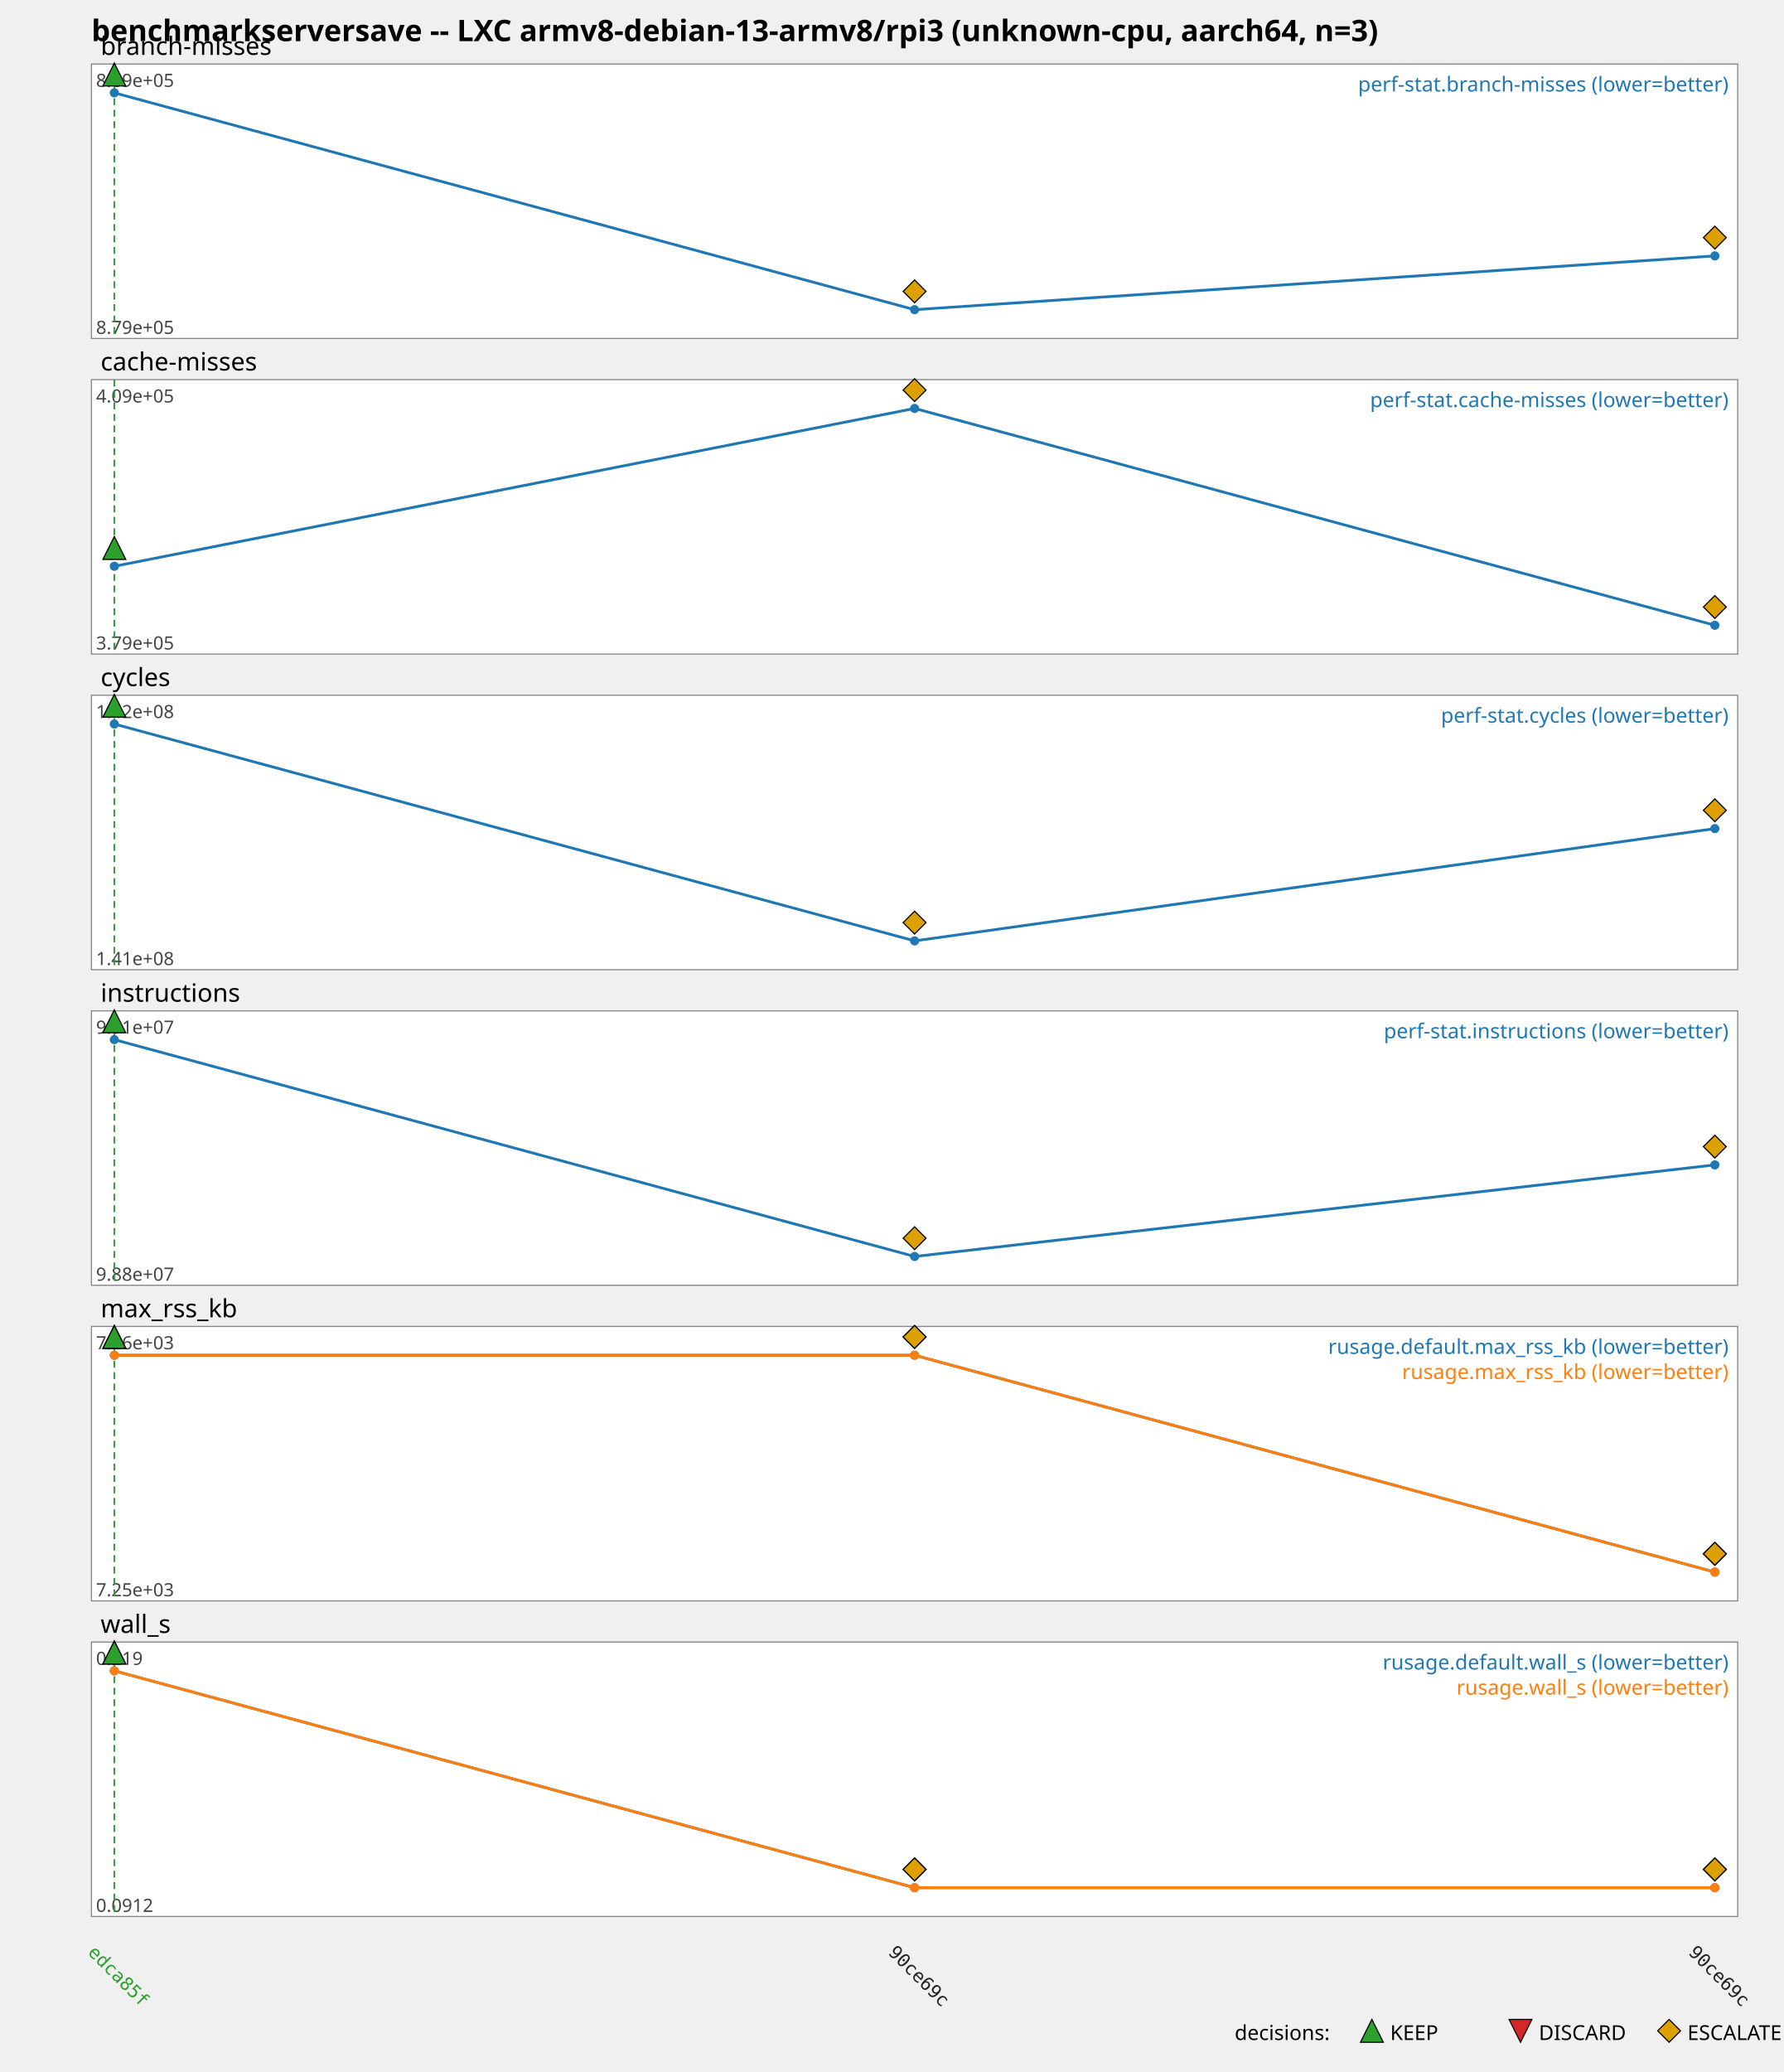
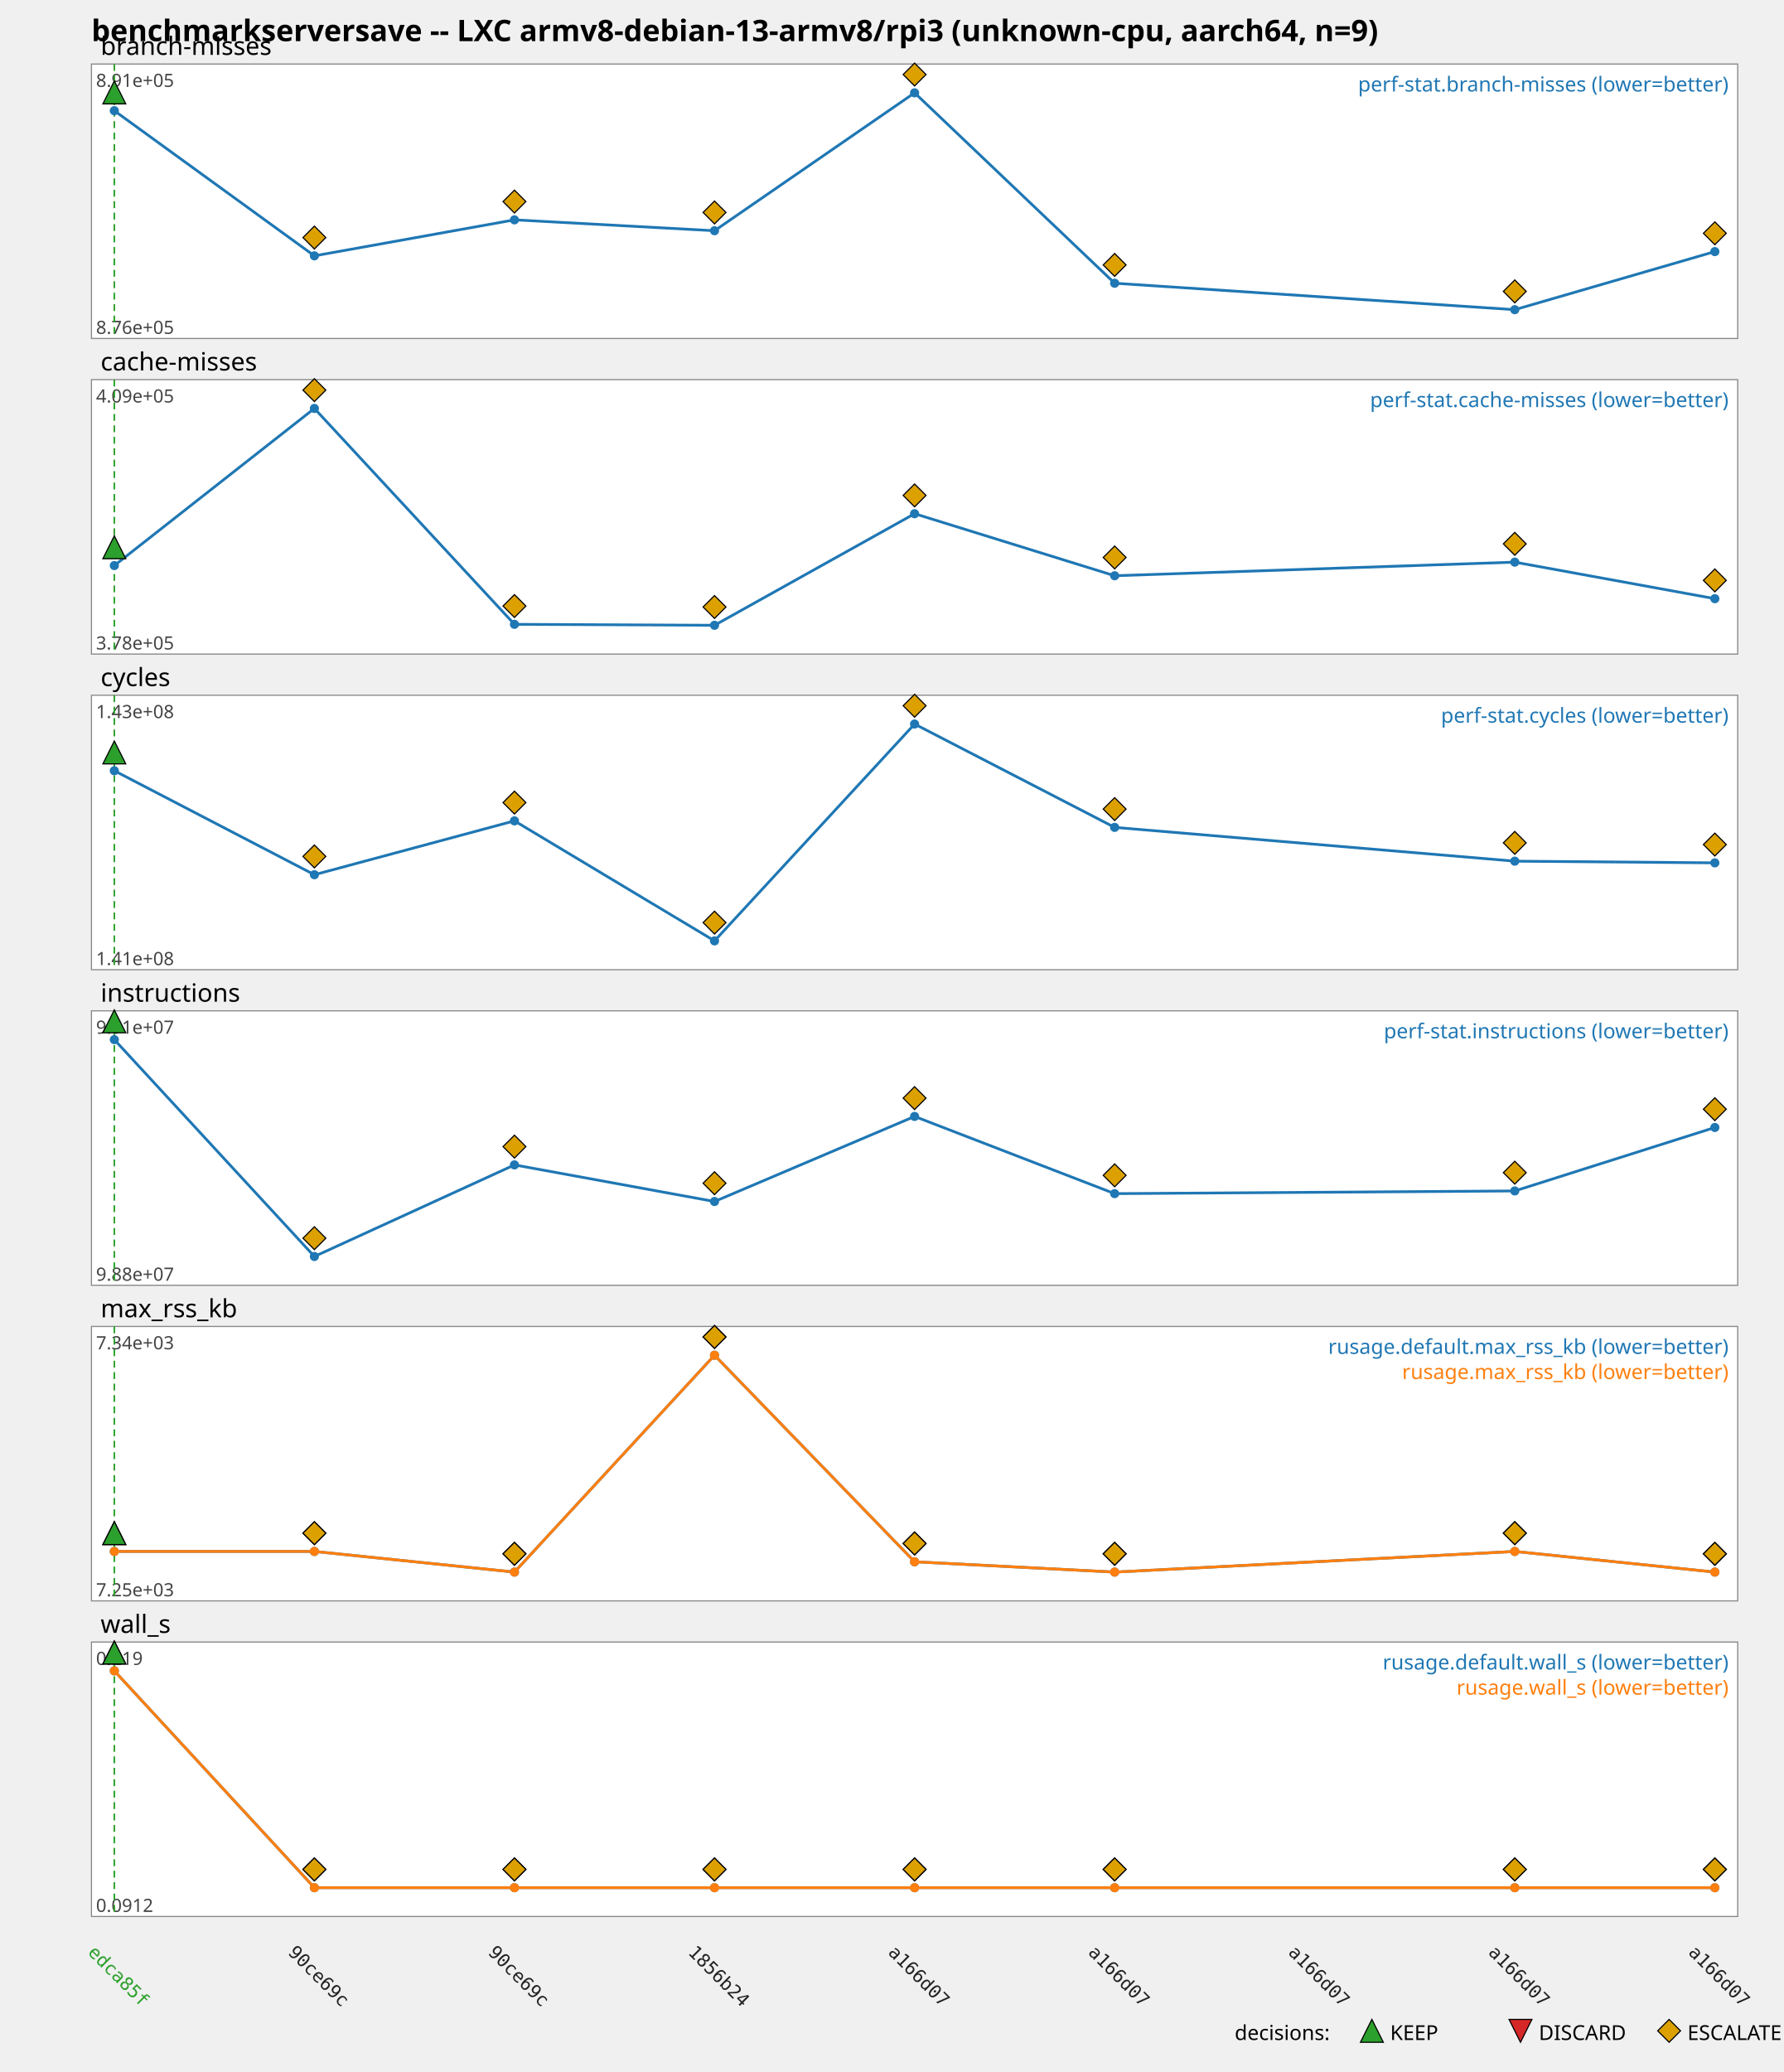
<svg xmlns="http://www.w3.org/2000/svg" version="1.1" width="780" height="906" viewBox="0 0 780 906">
-   <text x="40" y="18" font-size="13" font-family="sans-serif" font-weight="bold">benchmarkserversave -- LXC armv8-debian-13-armv8/rpi3 (unknown-cpu, aarch64, n=3)</text>
+   <text x="40" y="18" font-size="13" font-family="sans-serif" font-weight="bold">benchmarkserversave -- LXC armv8-debian-13-armv8/rpi3 (unknown-cpu, aarch64, n=9)</text>
  <g transform="translate(40,28)">
    <rect x="0" y="0" width="720" height="120" fill="white" stroke="#888" stroke-width="0.5" />
    <text x="4" y="-4" font-size="11" font-family="sans-serif">branch-misses</text>
-     <text x="2" y="10" font-size="8" fill="#444" font-family="sans-serif">8.89e+05</text>
-     <text x="2" y="118" font-size="8" fill="#444" font-family="sans-serif">8.79e+05</text>
-     <line x1="10.0" y1="0" x2="10.0" y2="120" stroke="#2ca02c" stroke-width="0.7" stroke-dasharray="3,2" />
-     <polyline points="10.0,12.59 360.0,107.41 710.0,83.89" fill="none" stroke="#1f77b4" stroke-width="1.2" />
-     <circle cx="10.0" cy="12.59" r="2" fill="#1f77b4" />
-     <polygon points="10.0,-0.414 5.0,9.586 15.0,9.586" fill="#2ca02c" stroke="black" stroke-width="0.5" />
-     <circle cx="360.0" cy="107.41" r="2" fill="#1f77b4" />
-     <polygon points="360.0,94.414 365.0,99.414 360.0,104.414 355.0,99.414" fill="#dca100" stroke="black" stroke-width="0.5" />
-     <circle cx="710.0" cy="83.89" r="2" fill="#1f77b4" />
-     <polygon points="710.0,70.895 715.0,75.895 710.0,80.895 705.0,75.895" fill="#dca100" stroke="black" stroke-width="0.5" />
+     <text x="2" y="10" font-size="8" fill="#444" font-family="sans-serif">8.91e+05</text>
+     <text x="2" y="118" font-size="8" fill="#444" font-family="sans-serif">8.76e+05</text>
+     <line x1="10.0" y1="0" x2="10.0" y2="120" stroke="#2ca02c" stroke-width="0.7" stroke-dasharray="3,2" />
+     <polyline points="10.0,20.41 97.5,83.87 185.0,68.13 272.5,72.89 360.0,12.59 447.5,95.84 622.5,107.41 710.0,82.01" fill="none" stroke="#1f77b4" stroke-width="1.2" />
+     <circle cx="10.0" cy="20.41" r="2" fill="#1f77b4" />
+     <polygon points="10.0,7.412 5.0,17.412 15.0,17.412" fill="#2ca02c" stroke="black" stroke-width="0.5" />
+     <circle cx="97.5" cy="83.87" r="2" fill="#1f77b4" />
+     <polygon points="97.5,70.871 102.5,75.871 97.5,80.871 92.5,75.871" fill="#dca100" stroke="black" stroke-width="0.5" />
+     <circle cx="185.0" cy="68.13" r="2" fill="#1f77b4" />
+     <polygon points="185.0,55.132 190.0,60.132 185.0,65.132 180.0,60.132" fill="#dca100" stroke="black" stroke-width="0.5" />
+     <circle cx="272.5" cy="72.89" r="2" fill="#1f77b4" />
+     <polygon points="272.5,59.893 277.5,64.893 272.5,69.893 267.5,64.893" fill="#dca100" stroke="black" stroke-width="0.5" />
+     <circle cx="360.0" cy="12.59" r="2" fill="#1f77b4" />
+     <polygon points="360.0,-0.414 365.0,4.586 360.0,9.586 355.0,4.586" fill="#dca100" stroke="black" stroke-width="0.5" />
+     <circle cx="447.5" cy="95.84" r="2" fill="#1f77b4" />
+     <polygon points="447.5,82.839 452.5,87.839 447.5,92.839 442.5,87.839" fill="#dca100" stroke="black" stroke-width="0.5" />
+     <circle cx="622.5" cy="107.41" r="2" fill="#1f77b4" />
+     <polygon points="622.5,94.414 627.5,99.414 622.5,104.414 617.5,99.414" fill="#dca100" stroke="black" stroke-width="0.5" />
+     <circle cx="710.0" cy="82.01" r="2" fill="#1f77b4" />
+     <polygon points="710.0,69.007 715.0,74.007 710.0,79.007 705.0,74.007" fill="#dca100" stroke="black" stroke-width="0.5" />
    <text x="716" y="12" font-size="9" text-anchor="end" fill="#1f77b4" font-family="sans-serif">perf-stat.branch-misses (lower=better)</text>
  </g>
  <g transform="translate(40,166)">
    <rect x="0" y="0" width="720" height="120" fill="white" stroke="#888" stroke-width="0.5" />
    <text x="4" y="-4" font-size="11" font-family="sans-serif">cache-misses</text>
    <text x="2" y="10" font-size="8" fill="#444" font-family="sans-serif">4.09e+05</text>
-     <text x="2" y="118" font-size="8" fill="#444" font-family="sans-serif">3.79e+05</text>
-     <line x1="10.0" y1="0" x2="10.0" y2="120" stroke="#2ca02c" stroke-width="0.7" stroke-dasharray="3,2" />
-     <polyline points="10.0,81.61 360.0,12.59 710.0,107.41" fill="none" stroke="#1f77b4" stroke-width="1.2" />
-     <circle cx="10.0" cy="81.61" r="2" fill="#1f77b4" />
-     <polygon points="10.0,68.607 5.0,78.607 15.0,78.607" fill="#2ca02c" stroke="black" stroke-width="0.5" />
+     <text x="2" y="118" font-size="8" fill="#444" font-family="sans-serif">3.78e+05</text>
+     <line x1="10.0" y1="0" x2="10.0" y2="120" stroke="#2ca02c" stroke-width="0.7" stroke-dasharray="3,2" />
+     <polyline points="10.0,81.30 97.5,12.59 185.0,106.99 272.5,107.41 360.0,58.62 447.5,85.75 622.5,79.80 710.0,95.78" fill="none" stroke="#1f77b4" stroke-width="1.2" />
+     <circle cx="10.0" cy="81.30" r="2" fill="#1f77b4" />
+     <polygon points="10.0,68.301 5.0,78.301 15.0,78.301" fill="#2ca02c" stroke="black" stroke-width="0.5" />
+     <circle cx="97.5" cy="12.59" r="2" fill="#1f77b4" />
+     <polygon points="97.5,-0.414 102.5,4.586 97.5,9.586 92.5,4.586" fill="#dca100" stroke="black" stroke-width="0.5" />
+     <circle cx="185.0" cy="106.99" r="2" fill="#1f77b4" />
+     <polygon points="185.0,93.994 190.0,98.994 185.0,103.994 180.0,98.994" fill="#dca100" stroke="black" stroke-width="0.5" />
+     <circle cx="272.5" cy="107.41" r="2" fill="#1f77b4" />
+     <polygon points="272.5,94.414 277.5,99.414 272.5,104.414 267.5,99.414" fill="#dca100" stroke="black" stroke-width="0.5" />
+     <circle cx="360.0" cy="58.62" r="2" fill="#1f77b4" />
+     <polygon points="360.0,45.623 365.0,50.623 360.0,55.623 355.0,50.623" fill="#dca100" stroke="black" stroke-width="0.5" />
+     <circle cx="447.5" cy="85.75" r="2" fill="#1f77b4" />
+     <polygon points="447.5,72.754 452.5,77.754 447.5,82.754 442.5,77.754" fill="#dca100" stroke="black" stroke-width="0.5" />
+     <circle cx="622.5" cy="79.80" r="2" fill="#1f77b4" />
+     <polygon points="622.5,66.803 627.5,71.803 622.5,76.803 617.5,71.803" fill="#dca100" stroke="black" stroke-width="0.5" />
+     <circle cx="710.0" cy="95.78" r="2" fill="#1f77b4" />
+     <polygon points="710.0,82.781 715.0,87.781 710.0,92.781 705.0,87.781" fill="#dca100" stroke="black" stroke-width="0.5" />
+     <text x="716" y="12" font-size="9" text-anchor="end" fill="#1f77b4" font-family="sans-serif">perf-stat.cache-misses (lower=better)</text>
+   </g>
+   <g transform="translate(40,304)">
+     <rect x="0" y="0" width="720" height="120" fill="white" stroke="#888" stroke-width="0.5" />
+     <text x="4" y="-4" font-size="11" font-family="sans-serif">cycles</text>
+     <text x="2" y="10" font-size="8" fill="#444" font-family="sans-serif">1.43e+08</text>
+     <text x="2" y="118" font-size="8" fill="#444" font-family="sans-serif">1.41e+08</text>
+     <line x1="10.0" y1="0" x2="10.0" y2="120" stroke="#2ca02c" stroke-width="0.7" stroke-dasharray="3,2" />
+     <polyline points="10.0,33.01 97.5,78.48 185.0,54.93 272.5,107.41 360.0,12.59 447.5,57.78 622.5,72.55 710.0,73.29" fill="none" stroke="#1f77b4" stroke-width="1.2" />
+     <circle cx="10.0" cy="33.01" r="2" fill="#1f77b4" />
+     <polygon points="10.0,20.012 5.0,30.012 15.0,30.012" fill="#2ca02c" stroke="black" stroke-width="0.5" />
+     <circle cx="97.5" cy="78.48" r="2" fill="#1f77b4" />
+     <polygon points="97.5,65.482 102.5,70.482 97.5,75.482 92.5,70.482" fill="#dca100" stroke="black" stroke-width="0.5" />
+     <circle cx="185.0" cy="54.93" r="2" fill="#1f77b4" />
+     <polygon points="185.0,41.935 190.0,46.935 185.0,51.935 180.0,46.935" fill="#dca100" stroke="black" stroke-width="0.5" />
+     <circle cx="272.5" cy="107.41" r="2" fill="#1f77b4" />
+     <polygon points="272.5,94.414 277.5,99.414 272.5,104.414 267.5,99.414" fill="#dca100" stroke="black" stroke-width="0.5" />
    <circle cx="360.0" cy="12.59" r="2" fill="#1f77b4" />
    <polygon points="360.0,-0.414 365.0,4.586 360.0,9.586 355.0,4.586" fill="#dca100" stroke="black" stroke-width="0.5" />
-     <circle cx="710.0" cy="107.41" r="2" fill="#1f77b4" />
-     <polygon points="710.0,94.414 715.0,99.414 710.0,104.414 705.0,99.414" fill="#dca100" stroke="black" stroke-width="0.5" />
-     <text x="716" y="12" font-size="9" text-anchor="end" fill="#1f77b4" font-family="sans-serif">perf-stat.cache-misses (lower=better)</text>
-   </g>
-   <g transform="translate(40,304)">
-     <rect x="0" y="0" width="720" height="120" fill="white" stroke="#888" stroke-width="0.5" />
-     <text x="4" y="-4" font-size="11" font-family="sans-serif">cycles</text>
-     <text x="2" y="10" font-size="8" fill="#444" font-family="sans-serif">1.42e+08</text>
-     <text x="2" y="118" font-size="8" fill="#444" font-family="sans-serif">1.41e+08</text>
-     <line x1="10.0" y1="0" x2="10.0" y2="120" stroke="#2ca02c" stroke-width="0.7" stroke-dasharray="3,2" />
-     <polyline points="10.0,12.59 360.0,107.41 710.0,58.31" fill="none" stroke="#1f77b4" stroke-width="1.2" />
-     <circle cx="10.0" cy="12.59" r="2" fill="#1f77b4" />
-     <polygon points="10.0,-0.414 5.0,9.586 15.0,9.586" fill="#2ca02c" stroke="black" stroke-width="0.5" />
-     <circle cx="360.0" cy="107.41" r="2" fill="#1f77b4" />
-     <polygon points="360.0,94.414 365.0,99.414 360.0,104.414 355.0,99.414" fill="#dca100" stroke="black" stroke-width="0.5" />
-     <circle cx="710.0" cy="58.31" r="2" fill="#1f77b4" />
-     <polygon points="710.0,45.306 715.0,50.306 710.0,55.306 705.0,50.306" fill="#dca100" stroke="black" stroke-width="0.5" />
+     <circle cx="447.5" cy="57.78" r="2" fill="#1f77b4" />
+     <polygon points="447.5,44.781 452.5,49.781 447.5,54.781 442.5,49.781" fill="#dca100" stroke="black" stroke-width="0.5" />
+     <circle cx="622.5" cy="72.55" r="2" fill="#1f77b4" />
+     <polygon points="622.5,59.547 627.5,64.547 622.5,69.547 617.5,64.547" fill="#dca100" stroke="black" stroke-width="0.5" />
+     <circle cx="710.0" cy="73.29" r="2" fill="#1f77b4" />
+     <polygon points="710.0,60.289 715.0,65.289 710.0,70.289 705.0,65.289" fill="#dca100" stroke="black" stroke-width="0.5" />
    <text x="716" y="12" font-size="9" text-anchor="end" fill="#1f77b4" font-family="sans-serif">perf-stat.cycles (lower=better)</text>
  </g>
  <g transform="translate(40,442)">
    <rect x="0" y="0" width="720" height="120" fill="white" stroke="#888" stroke-width="0.5" />
    <text x="4" y="-4" font-size="11" font-family="sans-serif">instructions</text>
    <text x="2" y="10" font-size="8" fill="#444" font-family="sans-serif">9.91e+07</text>
    <text x="2" y="118" font-size="8" fill="#444" font-family="sans-serif">9.88e+07</text>
    <line x1="10.0" y1="0" x2="10.0" y2="120" stroke="#2ca02c" stroke-width="0.7" stroke-dasharray="3,2" />
-     <polyline points="10.0,12.59 360.0,107.41 710.0,67.36" fill="none" stroke="#1f77b4" stroke-width="1.2" />
+     <polyline points="10.0,12.59 97.5,107.41 185.0,67.36 272.5,83.37 360.0,46.17 447.5,79.93 622.5,78.75 710.0,51.00" fill="none" stroke="#1f77b4" stroke-width="1.2" />
    <circle cx="10.0" cy="12.59" r="2" fill="#1f77b4" />
    <polygon points="10.0,-0.414 5.0,9.586 15.0,9.586" fill="#2ca02c" stroke="black" stroke-width="0.5" />
-     <circle cx="360.0" cy="107.41" r="2" fill="#1f77b4" />
-     <polygon points="360.0,94.414 365.0,99.414 360.0,104.414 355.0,99.414" fill="#dca100" stroke="black" stroke-width="0.5" />
-     <circle cx="710.0" cy="67.36" r="2" fill="#1f77b4" />
-     <polygon points="710.0,54.364 715.0,59.364 710.0,64.364 705.0,59.364" fill="#dca100" stroke="black" stroke-width="0.5" />
+     <circle cx="97.5" cy="107.41" r="2" fill="#1f77b4" />
+     <polygon points="97.5,94.414 102.5,99.414 97.5,104.414 92.5,99.414" fill="#dca100" stroke="black" stroke-width="0.5" />
+     <circle cx="185.0" cy="67.36" r="2" fill="#1f77b4" />
+     <polygon points="185.0,54.364 190.0,59.364 185.0,64.364 180.0,59.364" fill="#dca100" stroke="black" stroke-width="0.5" />
+     <circle cx="272.5" cy="83.37" r="2" fill="#1f77b4" />
+     <polygon points="272.5,70.37 277.5,75.37 272.5,80.37 267.5,75.37" fill="#dca100" stroke="black" stroke-width="0.5" />
+     <circle cx="360.0" cy="46.17" r="2" fill="#1f77b4" />
+     <polygon points="360.0,33.169 365.0,38.169 360.0,43.169 355.0,38.169" fill="#dca100" stroke="black" stroke-width="0.5" />
+     <circle cx="447.5" cy="79.93" r="2" fill="#1f77b4" />
+     <polygon points="447.5,66.927 452.5,71.927 447.5,76.927 442.5,71.927" fill="#dca100" stroke="black" stroke-width="0.5" />
+     <circle cx="622.5" cy="78.75" r="2" fill="#1f77b4" />
+     <polygon points="622.5,65.754 627.5,70.754 622.5,75.754 617.5,70.754" fill="#dca100" stroke="black" stroke-width="0.5" />
+     <circle cx="710.0" cy="51.00" r="2" fill="#1f77b4" />
+     <polygon points="710.0,38.005 715.0,43.005 710.0,48.005 705.0,43.005" fill="#dca100" stroke="black" stroke-width="0.5" />
    <text x="716" y="12" font-size="9" text-anchor="end" fill="#1f77b4" font-family="sans-serif">perf-stat.instructions (lower=better)</text>
  </g>
  <g transform="translate(40,580)">
    <rect x="0" y="0" width="720" height="120" fill="white" stroke="#888" stroke-width="0.5" />
    <text x="4" y="-4" font-size="11" font-family="sans-serif">max_rss_kb</text>
-     <text x="2" y="10" font-size="8" fill="#444" font-family="sans-serif">7.26e+03</text>
+     <text x="2" y="10" font-size="8" fill="#444" font-family="sans-serif">7.34e+03</text>
    <text x="2" y="118" font-size="8" fill="#444" font-family="sans-serif">7.25e+03</text>
    <line x1="10.0" y1="0" x2="10.0" y2="120" stroke="#2ca02c" stroke-width="0.7" stroke-dasharray="3,2" />
-     <polyline points="10.0,12.59 360.0,12.59 710.0,107.41" fill="none" stroke="#1f77b4" stroke-width="1.2" />
-     <circle cx="10.0" cy="12.59" r="2" fill="#1f77b4" />
-     <polygon points="10.0,-0.414 5.0,9.586 15.0,9.586" fill="#2ca02c" stroke="black" stroke-width="0.5" />
-     <circle cx="360.0" cy="12.59" r="2" fill="#1f77b4" />
-     <polygon points="360.0,-0.414 365.0,4.586 360.0,9.586 355.0,4.586" fill="#dca100" stroke="black" stroke-width="0.5" />
+     <polyline points="10.0,98.38 97.5,98.38 185.0,107.41 272.5,12.59 360.0,102.90 447.5,107.41 622.5,98.38 710.0,107.41" fill="none" stroke="#1f77b4" stroke-width="1.2" />
+     <circle cx="10.0" cy="98.38" r="2" fill="#1f77b4" />
+     <polygon points="10.0,85.383 5.0,95.383 15.0,95.383" fill="#2ca02c" stroke="black" stroke-width="0.5" />
+     <circle cx="97.5" cy="98.38" r="2" fill="#1f77b4" />
+     <polygon points="97.5,85.383 102.5,90.383 97.5,95.383 92.5,90.383" fill="#dca100" stroke="black" stroke-width="0.5" />
+     <circle cx="185.0" cy="107.41" r="2" fill="#1f77b4" />
+     <polygon points="185.0,94.414 190.0,99.414 185.0,104.414 180.0,99.414" fill="#dca100" stroke="black" stroke-width="0.5" />
+     <circle cx="272.5" cy="12.59" r="2" fill="#1f77b4" />
+     <polygon points="272.5,-0.414 277.5,4.586 272.5,9.586 267.5,4.586" fill="#dca100" stroke="black" stroke-width="0.5" />
+     <circle cx="360.0" cy="102.90" r="2" fill="#1f77b4" />
+     <polygon points="360.0,89.898 365.0,94.898 360.0,99.898 355.0,94.898" fill="#dca100" stroke="black" stroke-width="0.5" />
+     <circle cx="447.5" cy="107.41" r="2" fill="#1f77b4" />
+     <polygon points="447.5,94.414 452.5,99.414 447.5,104.414 442.5,99.414" fill="#dca100" stroke="black" stroke-width="0.5" />
+     <circle cx="622.5" cy="98.38" r="2" fill="#1f77b4" />
+     <polygon points="622.5,85.383 627.5,90.383 622.5,95.383 617.5,90.383" fill="#dca100" stroke="black" stroke-width="0.5" />
    <circle cx="710.0" cy="107.41" r="2" fill="#1f77b4" />
    <polygon points="710.0,94.414 715.0,99.414 710.0,104.414 705.0,99.414" fill="#dca100" stroke="black" stroke-width="0.5" />
    <text x="716" y="12" font-size="9" text-anchor="end" fill="#1f77b4" font-family="sans-serif">rusage.default.max_rss_kb (lower=better)</text>
-     <polyline points="10.0,12.59 360.0,12.59 710.0,107.41" fill="none" stroke="#ff7f0e" stroke-width="1.2" />
-     <circle cx="10.0" cy="12.59" r="2" fill="#ff7f0e" />
-     <polygon points="10.0,-0.414 5.0,9.586 15.0,9.586" fill="#2ca02c" stroke="black" stroke-width="0.5" />
-     <circle cx="360.0" cy="12.59" r="2" fill="#ff7f0e" />
-     <polygon points="360.0,-0.414 365.0,4.586 360.0,9.586 355.0,4.586" fill="#dca100" stroke="black" stroke-width="0.5" />
+     <polyline points="10.0,98.38 97.5,98.38 185.0,107.41 272.5,12.59 360.0,102.90 447.5,107.41 622.5,98.38 710.0,107.41" fill="none" stroke="#ff7f0e" stroke-width="1.2" />
+     <circle cx="10.0" cy="98.38" r="2" fill="#ff7f0e" />
+     <polygon points="10.0,85.383 5.0,95.383 15.0,95.383" fill="#2ca02c" stroke="black" stroke-width="0.5" />
+     <circle cx="97.5" cy="98.38" r="2" fill="#ff7f0e" />
+     <polygon points="97.5,85.383 102.5,90.383 97.5,95.383 92.5,90.383" fill="#dca100" stroke="black" stroke-width="0.5" />
+     <circle cx="185.0" cy="107.41" r="2" fill="#ff7f0e" />
+     <polygon points="185.0,94.414 190.0,99.414 185.0,104.414 180.0,99.414" fill="#dca100" stroke="black" stroke-width="0.5" />
+     <circle cx="272.5" cy="12.59" r="2" fill="#ff7f0e" />
+     <polygon points="272.5,-0.414 277.5,4.586 272.5,9.586 267.5,4.586" fill="#dca100" stroke="black" stroke-width="0.5" />
+     <circle cx="360.0" cy="102.90" r="2" fill="#ff7f0e" />
+     <polygon points="360.0,89.898 365.0,94.898 360.0,99.898 355.0,94.898" fill="#dca100" stroke="black" stroke-width="0.5" />
+     <circle cx="447.5" cy="107.41" r="2" fill="#ff7f0e" />
+     <polygon points="447.5,94.414 452.5,99.414 447.5,104.414 442.5,99.414" fill="#dca100" stroke="black" stroke-width="0.5" />
+     <circle cx="622.5" cy="98.38" r="2" fill="#ff7f0e" />
+     <polygon points="622.5,85.383 627.5,90.383 622.5,95.383 617.5,90.383" fill="#dca100" stroke="black" stroke-width="0.5" />
    <circle cx="710.0" cy="107.41" r="2" fill="#ff7f0e" />
    <polygon points="710.0,94.414 715.0,99.414 710.0,104.414 705.0,99.414" fill="#dca100" stroke="black" stroke-width="0.5" />
    <text x="716" y="23" font-size="9" text-anchor="end" fill="#ff7f0e" font-family="sans-serif">rusage.max_rss_kb (lower=better)</text>
  </g>
  <g transform="translate(40,718)">
    <rect x="0" y="0" width="720" height="120" fill="white" stroke="#888" stroke-width="0.5" />
    <text x="4" y="-4" font-size="11" font-family="sans-serif">wall_s</text>
    <text x="2" y="10" font-size="8" fill="#444" font-family="sans-serif">0.219</text>
    <text x="2" y="118" font-size="8" fill="#444" font-family="sans-serif">0.0912</text>
    <line x1="10.0" y1="0" x2="10.0" y2="120" stroke="#2ca02c" stroke-width="0.7" stroke-dasharray="3,2" />
-     <polyline points="10.0,12.59 360.0,107.41 710.0,107.41" fill="none" stroke="#1f77b4" stroke-width="1.2" />
+     <polyline points="10.0,12.59 97.5,107.41 185.0,107.41 272.5,107.41 360.0,107.41 447.5,107.41 622.5,107.41 710.0,107.41" fill="none" stroke="#1f77b4" stroke-width="1.2" />
    <circle cx="10.0" cy="12.59" r="2" fill="#1f77b4" />
    <polygon points="10.0,-0.414 5.0,9.586 15.0,9.586" fill="#2ca02c" stroke="black" stroke-width="0.5" />
+     <circle cx="97.5" cy="107.41" r="2" fill="#1f77b4" />
+     <polygon points="97.5,94.414 102.5,99.414 97.5,104.414 92.5,99.414" fill="#dca100" stroke="black" stroke-width="0.5" />
+     <circle cx="185.0" cy="107.41" r="2" fill="#1f77b4" />
+     <polygon points="185.0,94.414 190.0,99.414 185.0,104.414 180.0,99.414" fill="#dca100" stroke="black" stroke-width="0.5" />
+     <circle cx="272.5" cy="107.41" r="2" fill="#1f77b4" />
+     <polygon points="272.5,94.414 277.5,99.414 272.5,104.414 267.5,99.414" fill="#dca100" stroke="black" stroke-width="0.5" />
    <circle cx="360.0" cy="107.41" r="2" fill="#1f77b4" />
    <polygon points="360.0,94.414 365.0,99.414 360.0,104.414 355.0,99.414" fill="#dca100" stroke="black" stroke-width="0.5" />
+     <circle cx="447.5" cy="107.41" r="2" fill="#1f77b4" />
+     <polygon points="447.5,94.414 452.5,99.414 447.5,104.414 442.5,99.414" fill="#dca100" stroke="black" stroke-width="0.5" />
+     <circle cx="622.5" cy="107.41" r="2" fill="#1f77b4" />
+     <polygon points="622.5,94.414 627.5,99.414 622.5,104.414 617.5,99.414" fill="#dca100" stroke="black" stroke-width="0.5" />
    <circle cx="710.0" cy="107.41" r="2" fill="#1f77b4" />
    <polygon points="710.0,94.414 715.0,99.414 710.0,104.414 705.0,99.414" fill="#dca100" stroke="black" stroke-width="0.5" />
    <text x="716" y="12" font-size="9" text-anchor="end" fill="#1f77b4" font-family="sans-serif">rusage.default.wall_s (lower=better)</text>
-     <polyline points="10.0,12.59 360.0,107.41 710.0,107.41" fill="none" stroke="#ff7f0e" stroke-width="1.2" />
+     <polyline points="10.0,12.59 97.5,107.41 185.0,107.41 272.5,107.41 360.0,107.41 447.5,107.41 622.5,107.41 710.0,107.41" fill="none" stroke="#ff7f0e" stroke-width="1.2" />
    <circle cx="10.0" cy="12.59" r="2" fill="#ff7f0e" />
    <polygon points="10.0,-0.414 5.0,9.586 15.0,9.586" fill="#2ca02c" stroke="black" stroke-width="0.5" />
+     <circle cx="97.5" cy="107.41" r="2" fill="#ff7f0e" />
+     <polygon points="97.5,94.414 102.5,99.414 97.5,104.414 92.5,99.414" fill="#dca100" stroke="black" stroke-width="0.5" />
+     <circle cx="185.0" cy="107.41" r="2" fill="#ff7f0e" />
+     <polygon points="185.0,94.414 190.0,99.414 185.0,104.414 180.0,99.414" fill="#dca100" stroke="black" stroke-width="0.5" />
+     <circle cx="272.5" cy="107.41" r="2" fill="#ff7f0e" />
+     <polygon points="272.5,94.414 277.5,99.414 272.5,104.414 267.5,99.414" fill="#dca100" stroke="black" stroke-width="0.5" />
    <circle cx="360.0" cy="107.41" r="2" fill="#ff7f0e" />
    <polygon points="360.0,94.414 365.0,99.414 360.0,104.414 355.0,99.414" fill="#dca100" stroke="black" stroke-width="0.5" />
+     <circle cx="447.5" cy="107.41" r="2" fill="#ff7f0e" />
+     <polygon points="447.5,94.414 452.5,99.414 447.5,104.414 442.5,99.414" fill="#dca100" stroke="black" stroke-width="0.5" />
+     <circle cx="622.5" cy="107.41" r="2" fill="#ff7f0e" />
+     <polygon points="622.5,94.414 627.5,99.414 622.5,104.414 617.5,99.414" fill="#dca100" stroke="black" stroke-width="0.5" />
    <circle cx="710.0" cy="107.41" r="2" fill="#ff7f0e" />
    <polygon points="710.0,94.414 715.0,99.414 710.0,104.414 705.0,99.414" fill="#dca100" stroke="black" stroke-width="0.5" />
    <text x="716" y="23" font-size="9" text-anchor="end" fill="#ff7f0e" font-family="sans-serif">rusage.wall_s (lower=better)</text>
  </g>
  <g transform="translate(40,856)">
    <text x="10.0" y="10" font-size="8" fill="#2ca02c" text-anchor="middle" font-family="monospace" transform="rotate(45 10.0 10)">edca85f</text>
-     <text x="360.0" y="10" font-size="8" fill="#222" text-anchor="middle" font-family="monospace" transform="rotate(45 360.0 10)">90ce69c</text>
-     <text x="710.0" y="10" font-size="8" fill="#222" text-anchor="middle" font-family="monospace" transform="rotate(45 710.0 10)">90ce69c</text>
+     <text x="97.5" y="10" font-size="8" fill="#222" text-anchor="middle" font-family="monospace" transform="rotate(45 97.5 10)">90ce69c</text>
+     <text x="185.0" y="10" font-size="8" fill="#222" text-anchor="middle" font-family="monospace" transform="rotate(45 185.0 10)">90ce69c</text>
+     <text x="272.5" y="10" font-size="8" fill="#222" text-anchor="middle" font-family="monospace" transform="rotate(45 272.5 10)">1856b24</text>
+     <text x="360.0" y="10" font-size="8" fill="#222" text-anchor="middle" font-family="monospace" transform="rotate(45 360.0 10)">a166d07</text>
+     <text x="447.5" y="10" font-size="8" fill="#222" text-anchor="middle" font-family="monospace" transform="rotate(45 447.5 10)">a166d07</text>
+     <text x="535.0" y="10" font-size="8" fill="#222" text-anchor="middle" font-family="monospace" transform="rotate(45 535.0 10)">a166d07</text>
+     <text x="622.5" y="10" font-size="8" fill="#222" text-anchor="middle" font-family="monospace" transform="rotate(45 622.5 10)">a166d07</text>
+     <text x="710.0" y="10" font-size="8" fill="#222" text-anchor="middle" font-family="monospace" transform="rotate(45 710.0 10)">a166d07</text>
  </g>
  <g transform="translate(540,892)">
    <text x="0" y="0" font-size="9" font-family="sans-serif">decisions:</text>
    <polygon points="60,-9 55,1 65,1" fill="#2ca02c" stroke="black" stroke-width="0.5" />
    <text x="68" y="0" font-size="9" font-family="sans-serif">KEEP</text>
    <polygon points="125,1 120,-9 130,-9" fill="#d62728" stroke="black" stroke-width="0.5" />
    <text x="133" y="0" font-size="9" font-family="sans-serif">DISCARD</text>
    <polygon points="190,-9 195,-4 190,1 185,-4" fill="#dca100" stroke="black" stroke-width="0.5" />
    <text x="198" y="0" font-size="9" font-family="sans-serif">ESCALATE</text>
  </g>
</svg>
